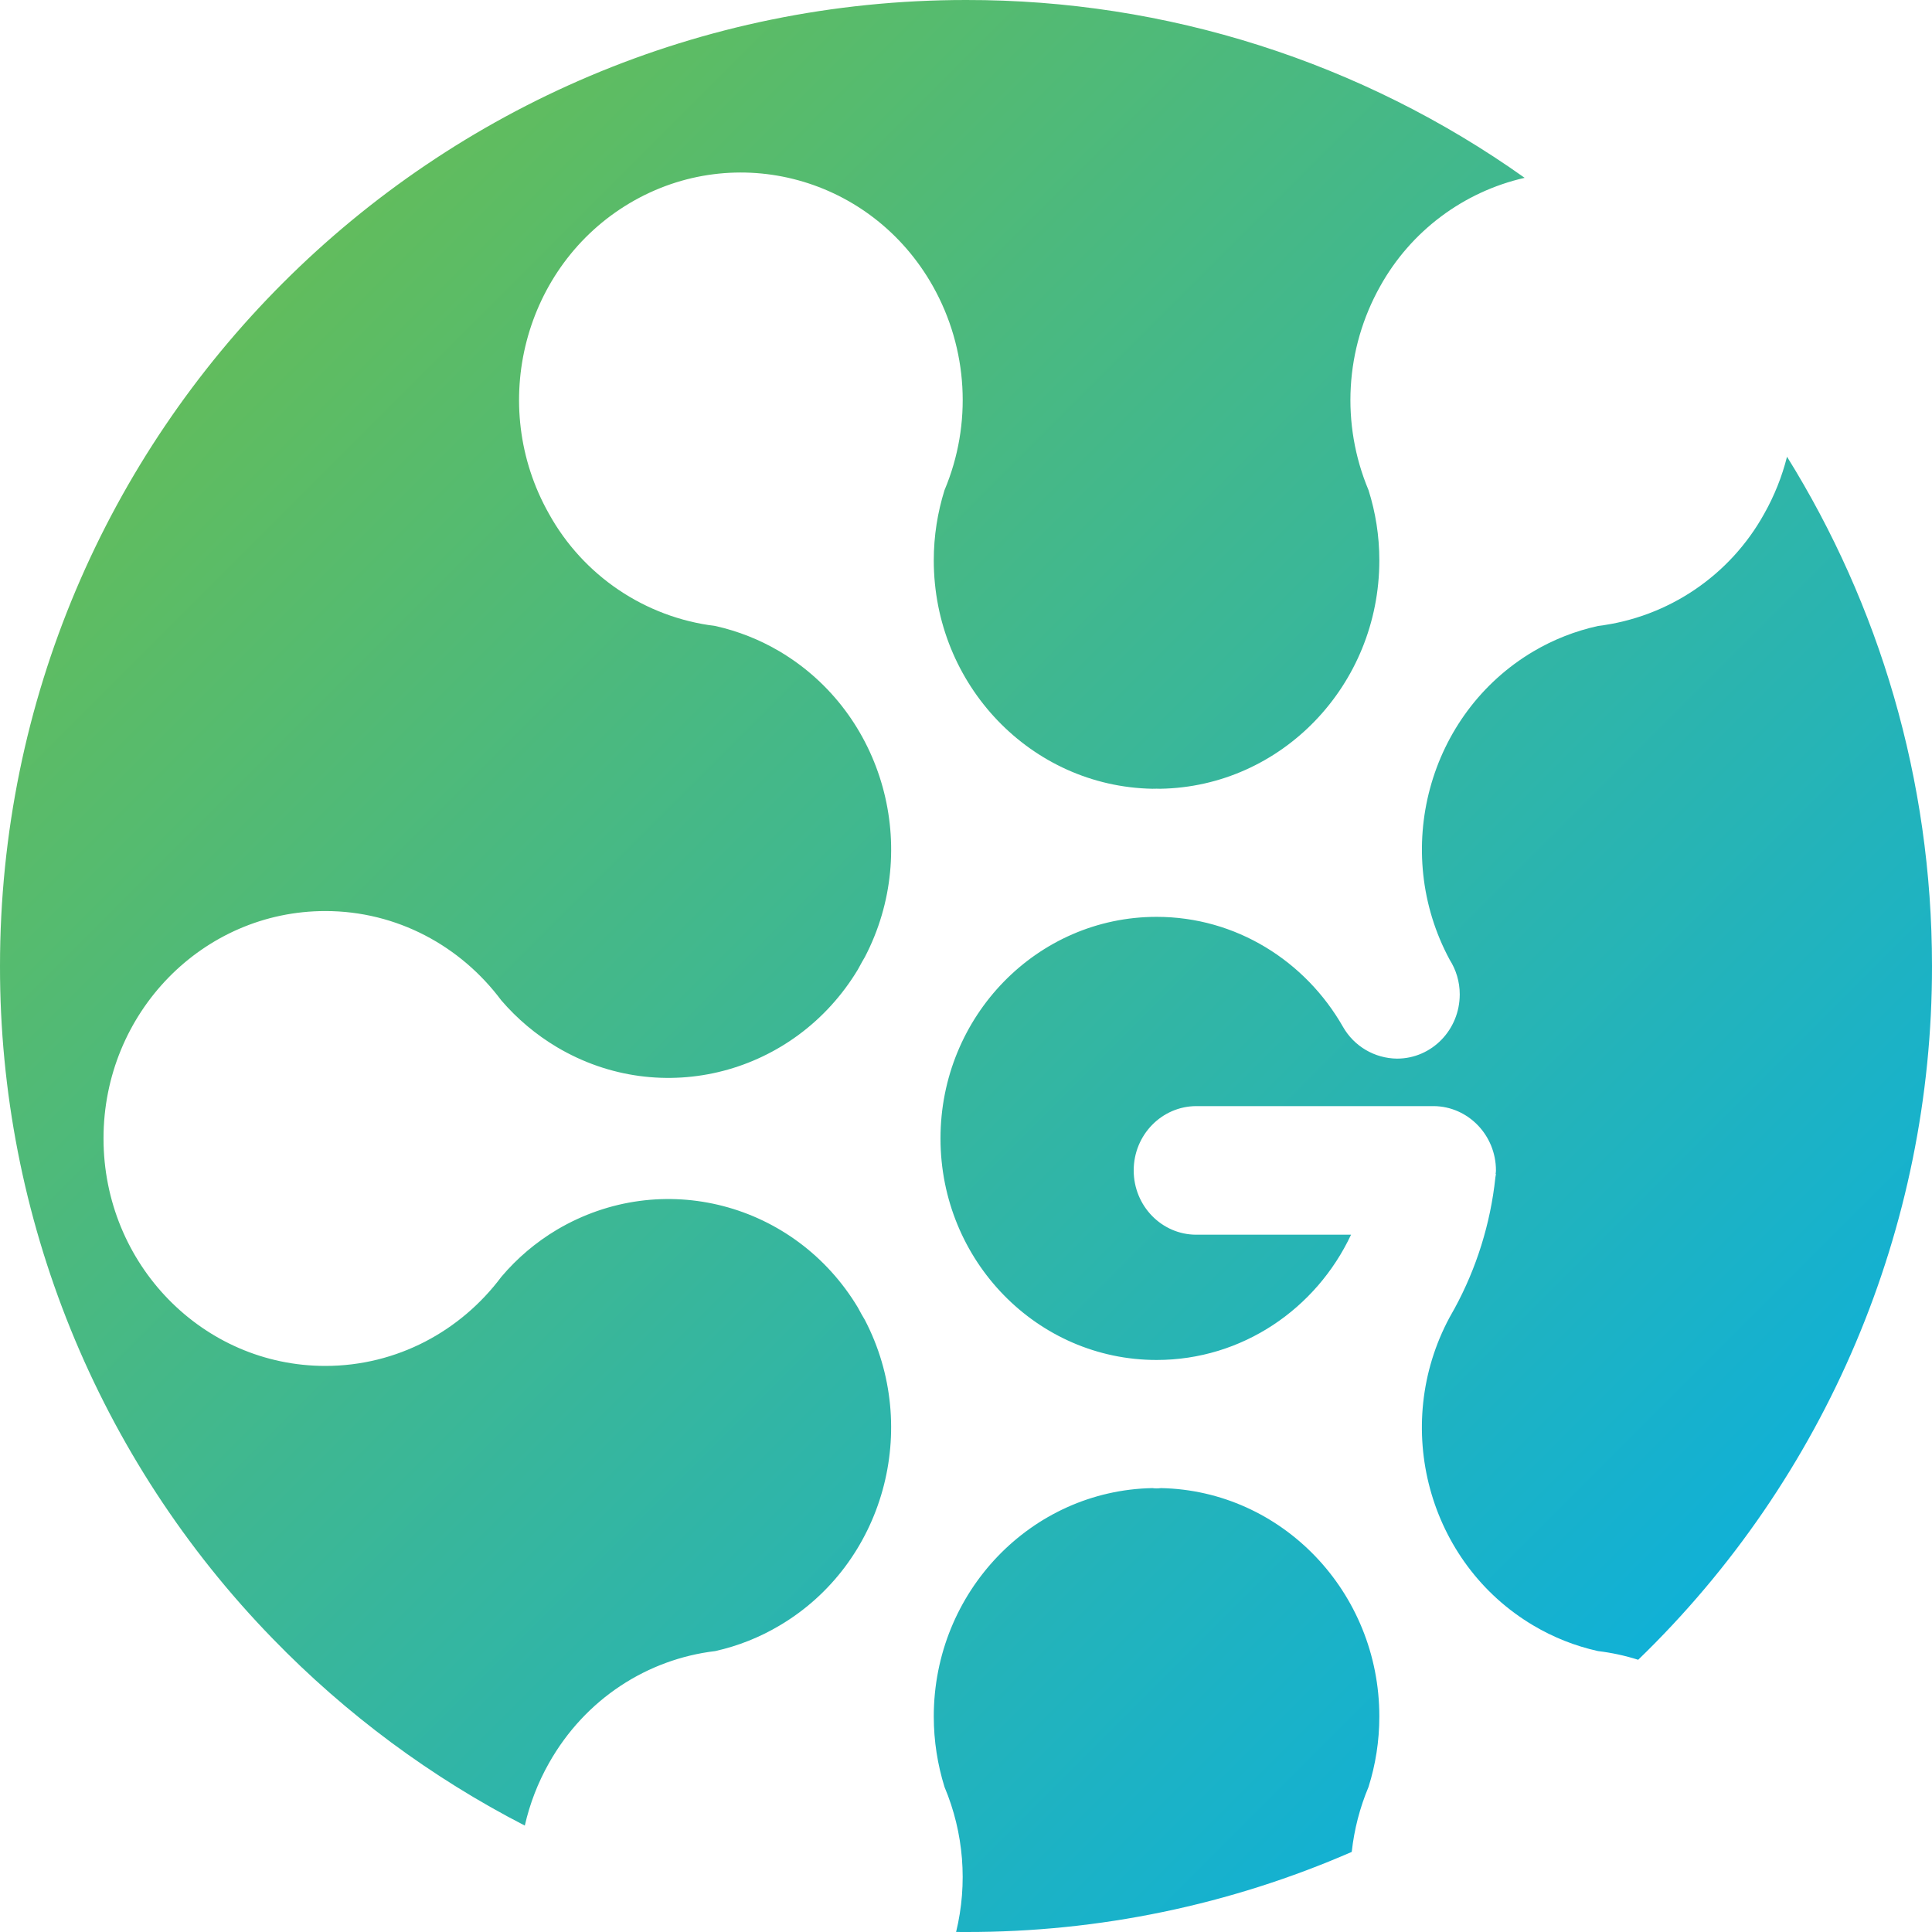
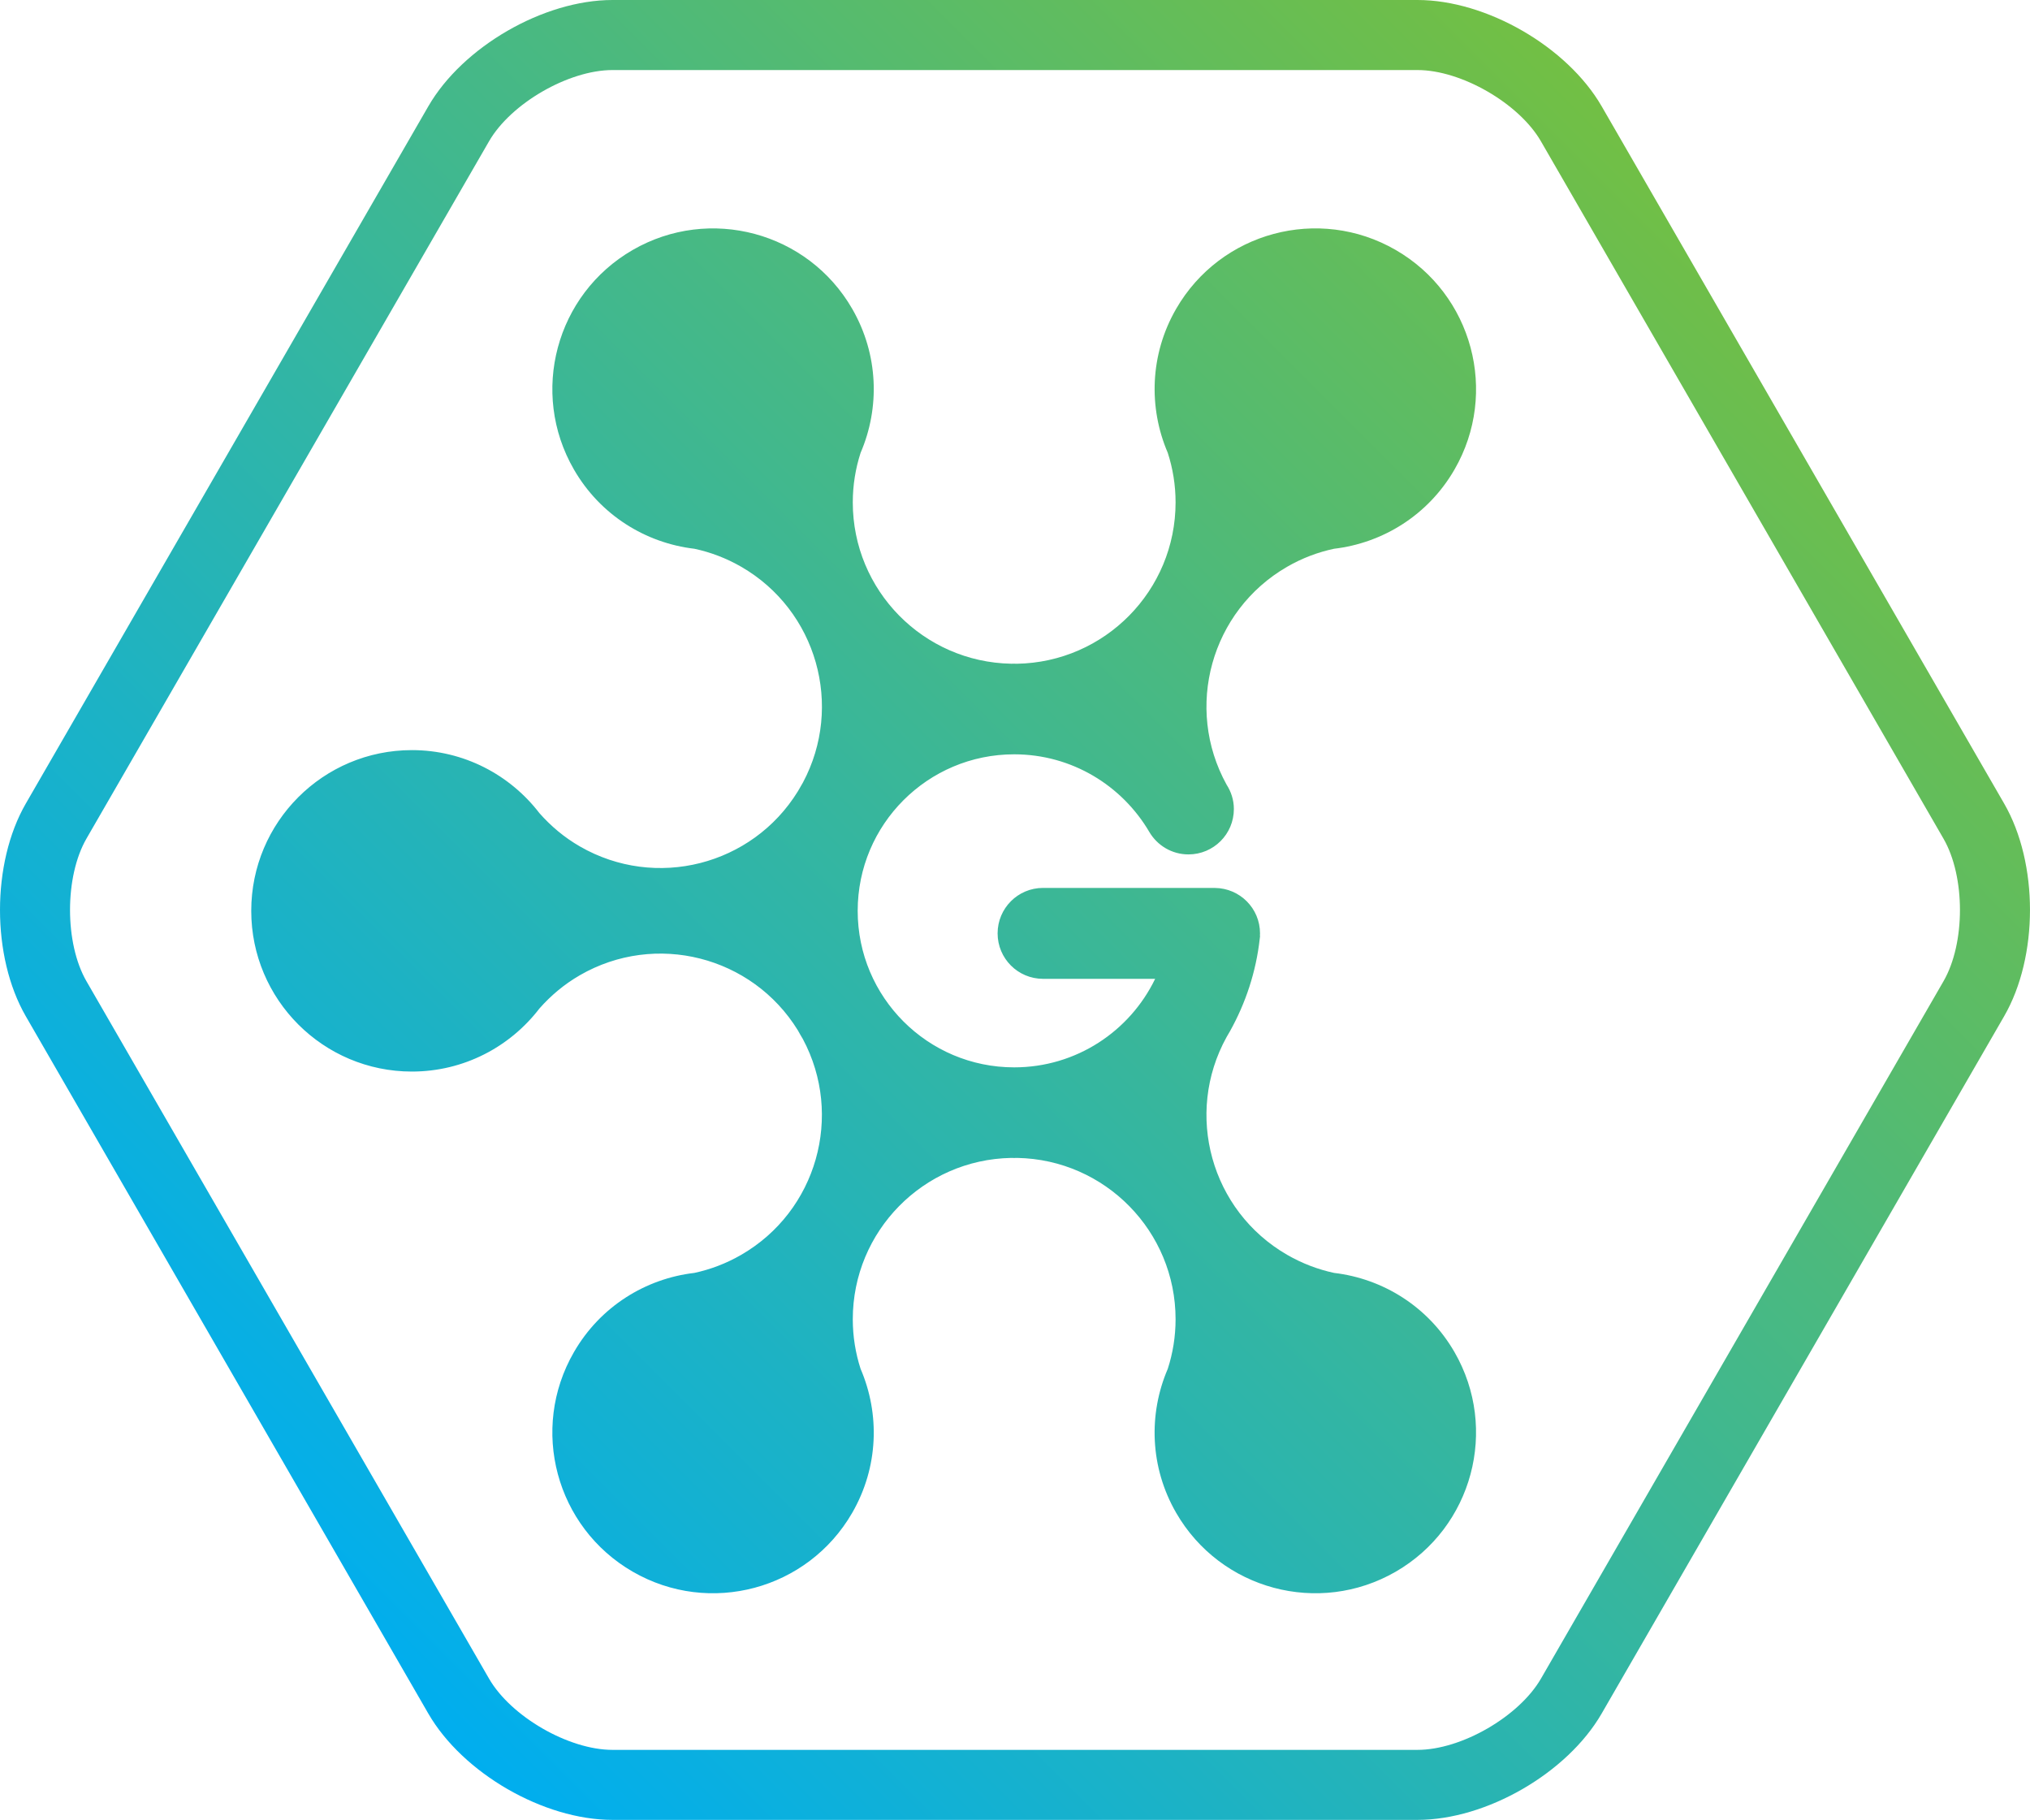
- <svg xmlns="http://www.w3.org/2000/svg" width="50" height="50" viewBox="0 0 50 50" fill="none">
-   <path fill-rule="evenodd" clip-rule="evenodd" d="M42.396 42.955A24.926 24.926 0 0050 25c0-4.837-1.374-9.353-3.752-13.18a5.98 5.98 0 01-.59 1.475 5.718 5.718 0 01-4.301 2.905 5.702 5.702 0 00-1.676.66c-2.723 1.614-3.679 5.167-2.162 7.98.162.256.259.563.259.893 0 .92-.725 1.664-1.622 1.664a1.627 1.627 0 01-1.4-.823c-.97-1.7-2.766-2.846-4.823-2.846-3.089 0-5.593 2.567-5.593 5.735 0 3.167 2.504 5.733 5.593 5.733 2.212 0 4.13-1.322 5.032-3.242H30.96c-.894 0-1.62-.744-1.62-1.664 0-.917.726-1.664 1.625-1.664h6.142c.888.009 1.608.752 1.608 1.664 0 .03-.004.062-.009.092h.009c0 .011-.003.024-.006.037a.306.306 0 00-.008.049l-.002.018a9.105 9.105 0 01-1.056 3.38l-.005.008a.063.063 0 01-.01.018c-.018.03-.034.06-.051.091l-.061.109c-1.514 2.813-.558 6.36 2.165 7.974a5.663 5.663 0 001.676.664c.352.042.7.117 1.039.225zm-7.413 4.972c.063-.579.209-1.145.434-1.68.181-.574.28-1.184.28-1.825 0-3.221-2.52-5.848-5.652-5.91a.815.815 0 01-.222 0c-3.136.062-5.657 2.687-5.657 5.91 0 .64.1 1.251.278 1.825a6.015 6.015 0 01.3 3.752L25 50a24.859 24.859 0 009.983-2.073zm-21.401-.681a25.074 25.074 0 01-6.52-4.833A24.918 24.918 0 010 25C0 11.193 11.193 0 25 0a24.886 24.886 0 0114.458 4.602 5.735 5.735 0 00-3.739 2.806 6.022 6.022 0 00-.302 5.276c.181.572.28 1.18.28 1.817 0 3.234-2.533 5.862-5.672 5.912l-.047-.001-.045-.001c-.038 0-.072 0-.11.002-3.136-.059-5.657-2.682-5.657-5.912 0-.638.1-1.245.278-1.816a6.01 6.01 0 00-.3-5.277C22.56 4.592 19.05 3.63 16.302 5.254c-2.745 1.626-3.685 5.227-2.096 8.041a5.712 5.712 0 004.303 2.905 5.71 5.71 0 011.67.66c2.702 1.604 3.665 5.107 2.203 7.909-.05.082-.096.167-.142.252l-.038.07c-1.63 2.708-5.075 3.618-7.787 2.01a5.831 5.831 0 01-1.443-1.213c-1.05-1.406-2.7-2.31-4.552-2.31-3.172 0-5.741 2.632-5.741 5.885 0 3.255 2.569 5.887 5.74 5.887 1.856 0 3.507-.904 4.556-2.306a5.7 5.7 0 011.44-1.22c2.712-1.603 6.157-.699 7.787 2.015l.013.024c.055.102.108.201.167.296 1.461 2.802.498 6.309-2.202 7.907a5.67 5.67 0 01-1.67.664c-1.742.207-3.362 1.227-4.304 2.901a5.974 5.974 0 00-.624 1.615z" fill="url(#paint0_linear)" />
-   <defs>
-     <linearGradient id="paint0_linear" x1="75" y1="25" x2="25" y2="-25" gradientUnits="userSpaceOnUse">
-       <stop stop-color="#00AEEF" />
-       <stop offset="1" stop-color="#72BF44" />
-     </linearGradient>
-   </defs>
+ <svg xmlns="http://www.w3.org/2000/svg" version="1.1" id="Layer_1" x="0px" y="0px" width="52.172px" height="46.766px" viewBox="0 0 52.172 46.766" enable-background="new 0 0 52.172 46.766" xml:space="preserve">
+   <linearGradient id="SVGID_1_" gradientUnits="userSpaceOnUse" x1="8.117" y1="41.353" x2="44.057" y2="5.413">
+     <stop offset="0" style="stop-color:#00AEEF" />
+     <stop offset="1" style="stop-color:#72BF44" />
+   </linearGradient>
+   <path fill="url(#SVGID_1_)" d="M51.508,20.649L41.164,2.732C40.279,1.2,38.2,0,36.431,0H15.741c-1.769,0-3.848,1.2-4.733,2.732  L0.663,20.649c-0.884,1.532-0.884,3.933,0,5.465l10.345,17.918c0.885,1.532,2.964,2.732,4.733,2.732h20.689  c1.769,0,3.848-1.2,4.733-2.732l10.344-17.918C52.393,24.582,52.393,22.182,51.508,20.649z M49.949,25.214L39.605,43.132  c-0.564,0.977-2.047,1.833-3.175,1.833H15.741c-1.127,0-2.611-0.856-3.174-1.833L2.222,25.214c-0.563-0.976-0.563-2.688,0-3.665  L12.567,3.633C13.13,2.656,14.614,1.8,15.741,1.8h20.689c1.127,0,2.611,0.856,3.174,1.833l10.344,17.916  C50.513,22.525,50.513,24.238,49.949,25.214z M33.08,14.564c0.386-0.223,0.792-0.375,1.205-0.463  c1.251-0.147,2.419-0.862,3.097-2.037c1.14-1.975,0.463-4.501-1.512-5.641c-1.976-1.141-4.5-0.464-5.642,1.512  c-0.678,1.174-0.713,2.543-0.216,3.7c0.13,0.402,0.201,0.83,0.201,1.274c0,2.269-1.821,4.11-4.081,4.147  c-0.022-0.001-0.044-0.002-0.067-0.002c-0.026,0-0.052,0.001-0.078,0.001c-2.254-0.042-4.07-1.881-4.07-4.146  c0-0.444,0.071-0.873,0.201-1.274c0.498-1.156,0.462-2.526-0.216-3.7c-1.14-1.976-3.666-2.652-5.641-1.512  c-1.975,1.14-2.652,3.666-1.511,5.641c0.678,1.175,1.846,1.89,3.096,2.037c0.413,0.088,0.819,0.241,1.204,0.463  c1.944,1.122,2.635,3.581,1.585,5.546c-0.045,0.074-0.088,0.149-0.13,0.225c-1.173,1.902-3.654,2.539-5.603,1.414  c-0.403-0.232-0.748-0.525-1.039-0.855c-0.755-0.983-1.942-1.619-3.277-1.619c-2.281,0-4.129,1.85-4.129,4.13s1.849,4.13,4.129,4.13  c1.336,0,2.524-0.637,3.278-1.621c0.291-0.33,0.635-0.621,1.038-0.854c1.948-1.125,4.429-0.488,5.602,1.413  c0.042,0.077,0.085,0.152,0.13,0.226c1.05,1.966,0.359,4.423-1.584,5.545c-0.385,0.223-0.792,0.376-1.205,0.465  c-1.25,0.146-2.418,0.861-3.095,2.036c-1.141,1.976-0.464,4.501,1.511,5.641c1.975,1.142,4.5,0.464,5.641-1.512  c0.678-1.174,0.714-2.542,0.216-3.699c-0.13-0.401-0.201-0.831-0.201-1.275c0-2.265,1.815-4.104,4.07-4.146  c0.026,0,0.052,0.002,0.078,0.002c0.027,0,0.053-0.002,0.081-0.002c2.254,0.043,4.067,1.883,4.067,4.146  c0,0.444-0.071,0.874-0.201,1.275c-0.498,1.157-0.462,2.525,0.216,3.699c1.141,1.976,3.666,2.653,5.642,1.513  c1.975-1.141,2.651-3.666,1.512-5.642c-0.678-1.175-1.846-1.889-3.096-2.036c-0.413-0.089-0.819-0.242-1.206-0.465  c-1.96-1.132-2.646-3.621-1.557-5.594c0.028-0.046,0.054-0.092,0.081-0.14c0.004-0.007,0.008-0.013,0.012-0.018l-0.001-0.001  c0.399-0.717,0.666-1.518,0.761-2.369c0.001-0.01,0.002-0.018,0.003-0.027c0.002-0.016,0.004-0.031,0.006-0.047H32.38  c0.001-0.021,0.003-0.043,0.003-0.064c0-0.642-0.517-1.16-1.156-1.167v-0.001h-4.419v0.001c0,0-0.001-0.001-0.002-0.001  c-0.645,0-1.167,0.523-1.167,1.168s0.522,1.168,1.167,1.168h2.882c-0.65,1.346-2.027,2.275-3.623,2.275  c-2.222,0-4.022-1.801-4.022-4.022s1.8-4.022,4.022-4.022c1.482,0,2.774,0.803,3.473,1.995c0.203,0.345,0.577,0.577,1.006,0.577  c0.645,0,1.167-0.521,1.167-1.167c0-0.231-0.071-0.446-0.188-0.627C30.434,18.188,31.12,15.696,33.08,14.564z" />
</svg>
